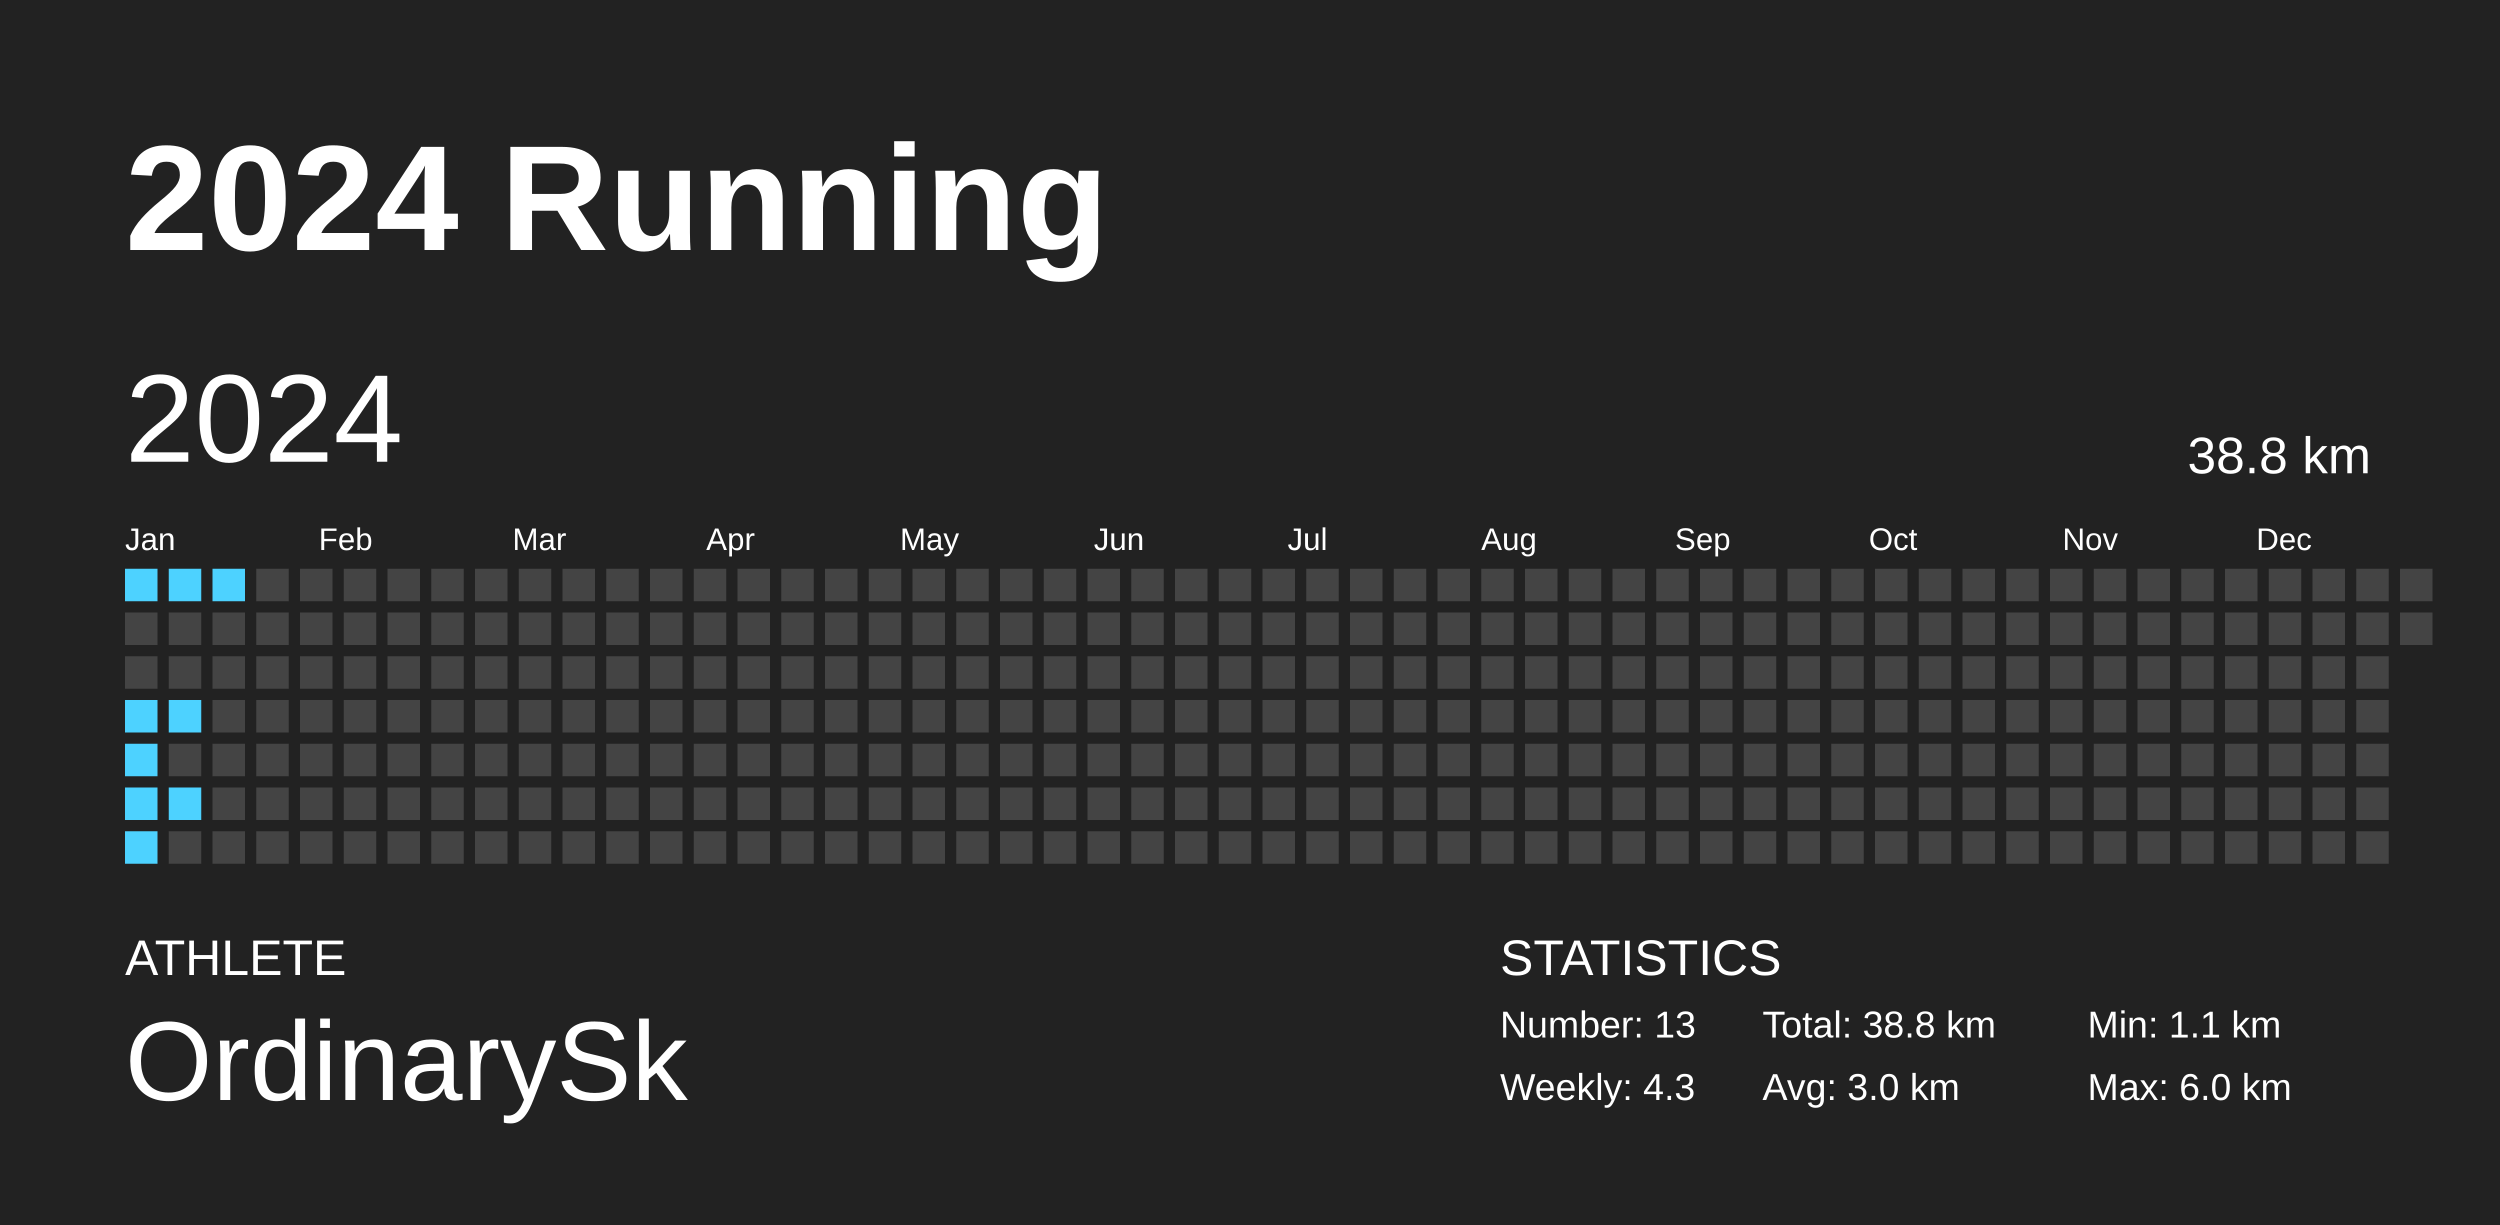
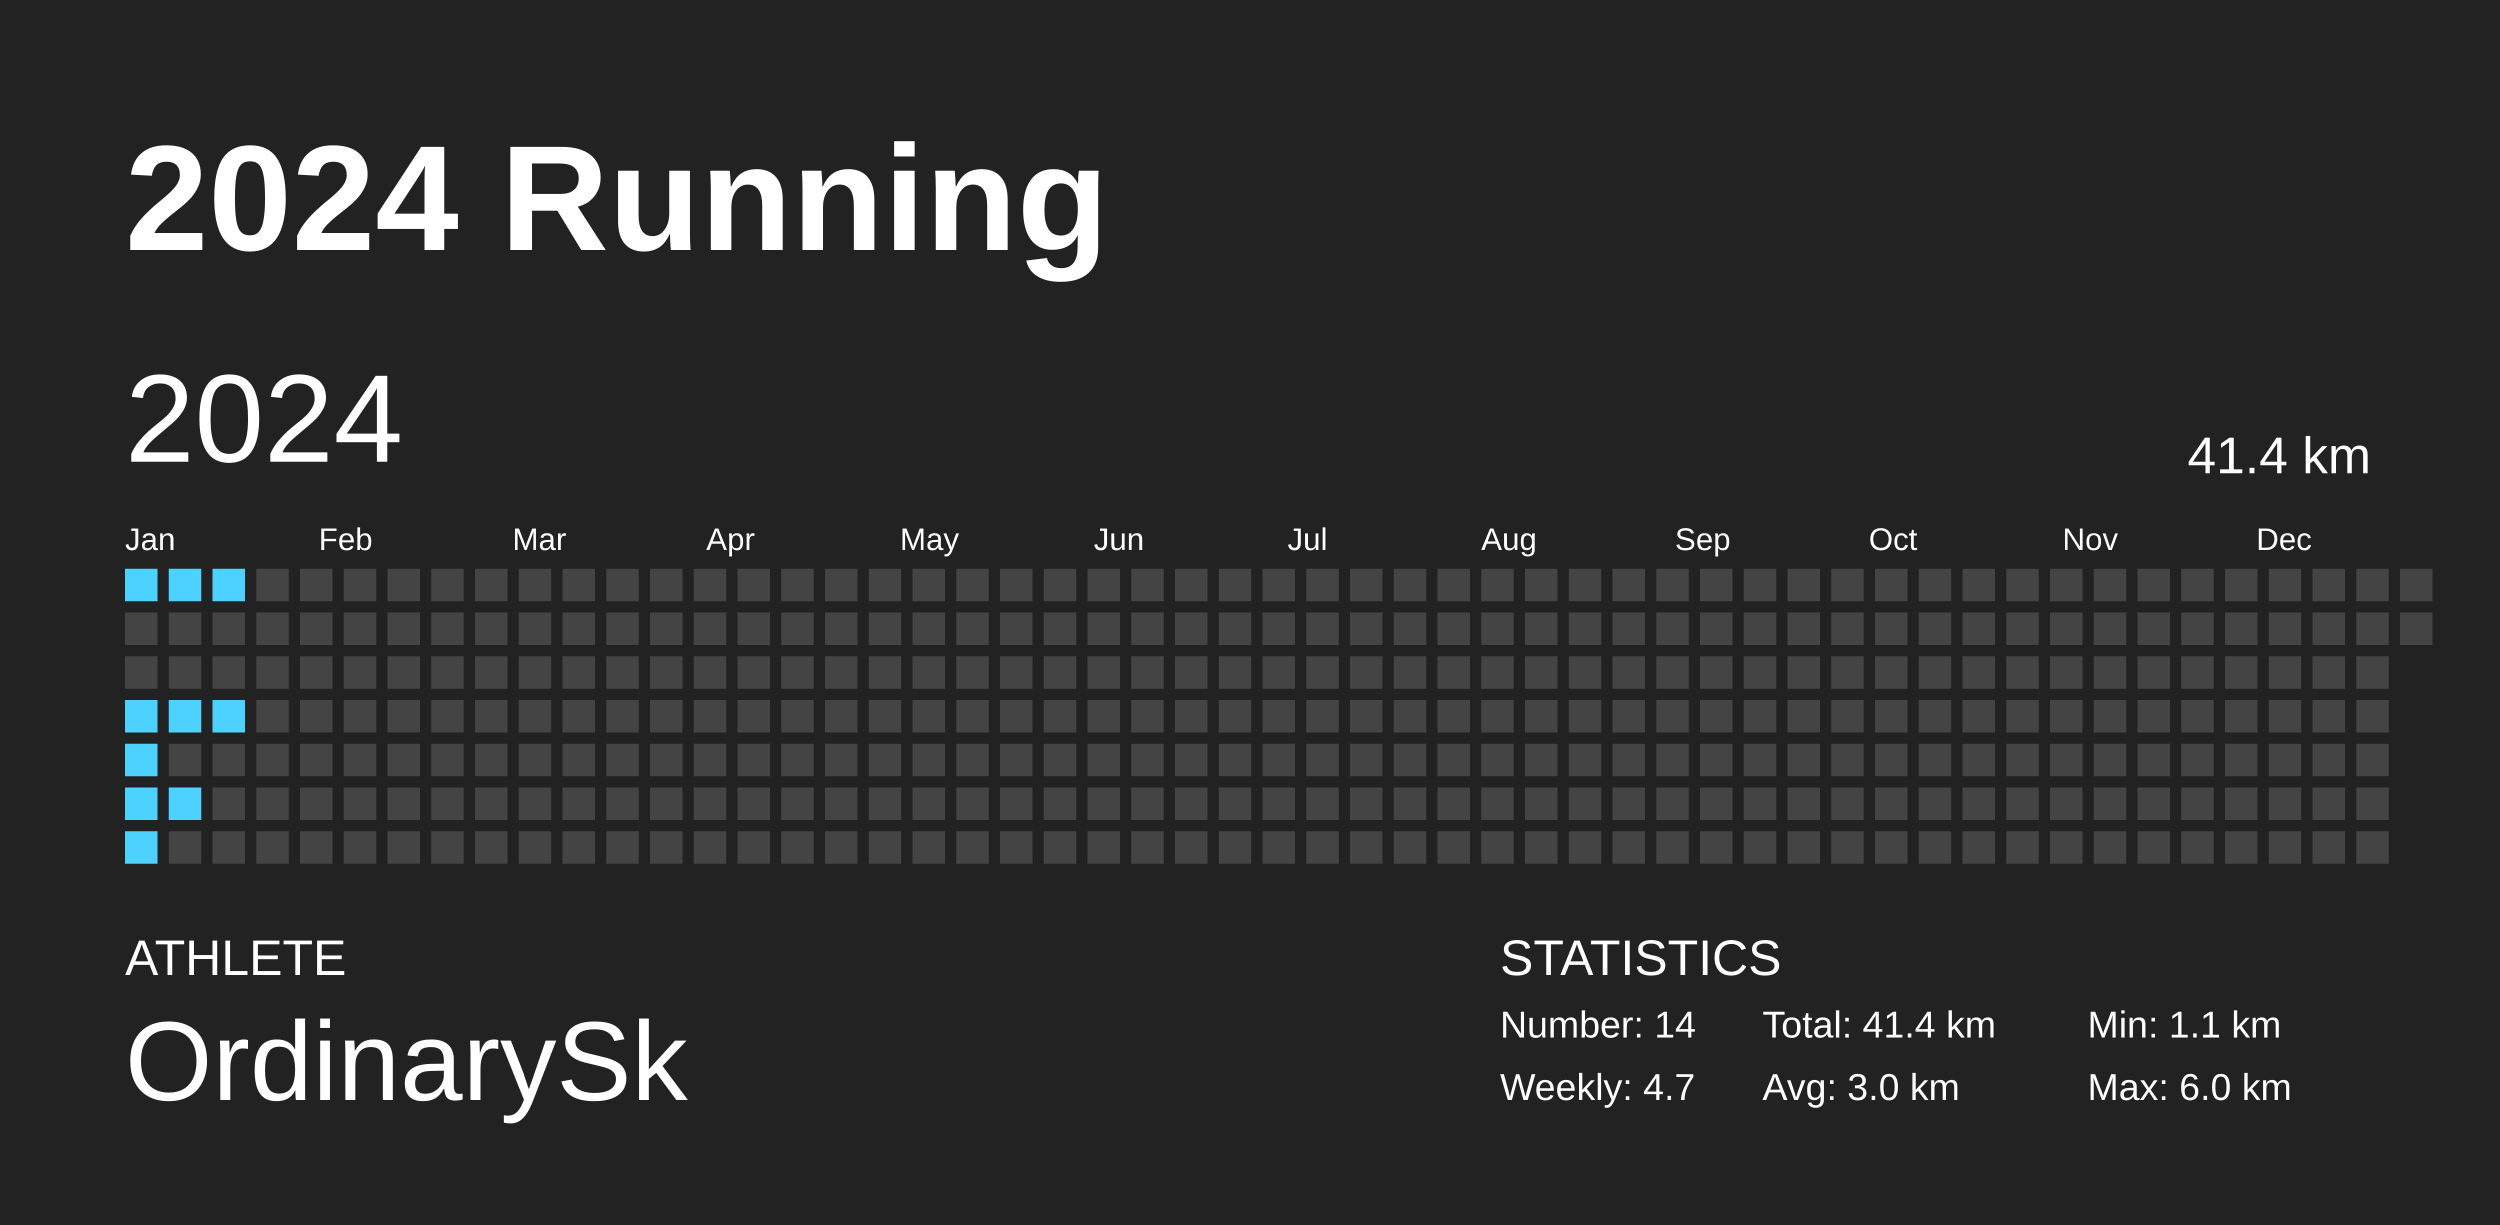
<svg xmlns="http://www.w3.org/2000/svg" baseProfile="full" height="98mm" version="1.1" viewBox="0,0,200,98" width="200mm">
  <defs />
  <rect fill="#222222" height="98" width="200" x="0" y="0" />
  <text fill="#FFFFFF" style="font-size:12px; font-family:Arial; font-weight:bold;" x="10" y="20">2024 Running</text>
  <text fill="#FFFFFF" style="font-size:4px; font-family:Arial" x="10" y="78">ATHLETE</text>
  <text fill="#FFFFFF" style="font-size:9px; font-family:Arial" x="10" y="88">OrdinarySk</text>
  <text fill="#FFFFFF" style="font-size:4px; font-family:Arial" x="120" y="78">STATISTICS</text>
-   <text fill="#FFFFFF" style="font-size:3px; font-family:Arial" x="120" y="83">Number: 13</text>
-   <text fill="#FFFFFF" style="font-size:3px; font-family:Arial" x="120" y="88">Weekly: 4.3</text>
-   <text fill="#FFFFFF" style="font-size:3px; font-family:Arial" x="141" y="83">Total: 38.8 km</text>
+   <text fill="#FFFFFF" style="font-size:3px; font-family:Arial" x="120" y="83">Number: 14</text>
+   <text fill="#FFFFFF" style="font-size:3px; font-family:Arial" x="120" y="88">Weekly: 4.7</text>
+   <text fill="#FFFFFF" style="font-size:3px; font-family:Arial" x="141" y="83">Total: 41.4 km</text>
  <text fill="#FFFFFF" style="font-size:3px; font-family:Arial" x="141" y="88">Avg: 3.0 km</text>
  <text fill="#FFFFFF" style="font-size:3px; font-family:Arial" x="167" y="83">Min: 1.1 km</text>
  <text fill="#FFFFFF" style="font-size:3px; font-family:Arial" x="167" y="88">Max: 6.0 km</text>
  <text dominant-baseline="hanging" fill="#FFFFFF" style="font-size:10.0px; font-family:Arial;" x="10" y="30">2024</text>
-   <text dominant-baseline="hanging" fill="#FFFFFF" style="font-size:4.125px; font-family:Arial;" x="175" y="35">38.8 km</text>
+   <text dominant-baseline="hanging" fill="#FFFFFF" style="font-size:4.125px; font-family:Arial;" x="175" y="35">41.4 km</text>
  <text fill="#FFFFFF" style="font-size:2.5px; font-family:Arial" x="10.0" y="44">Jan</text>
  <text fill="#FFFFFF" style="font-size:2.5px; font-family:Arial" x="25.5" y="44">Feb</text>
  <text fill="#FFFFFF" style="font-size:2.5px; font-family:Arial" x="41.0" y="44">Mar</text>
  <text fill="#FFFFFF" style="font-size:2.5px; font-family:Arial" x="56.5" y="44">Apr</text>
  <text fill="#FFFFFF" style="font-size:2.5px; font-family:Arial" x="72.0" y="44">May</text>
  <text fill="#FFFFFF" style="font-size:2.5px; font-family:Arial" x="87.5" y="44">Jun</text>
  <text fill="#FFFFFF" style="font-size:2.5px; font-family:Arial" x="103.0" y="44">Jul</text>
  <text fill="#FFFFFF" style="font-size:2.5px; font-family:Arial" x="118.5" y="44">Aug</text>
  <text fill="#FFFFFF" style="font-size:2.5px; font-family:Arial" x="134.0" y="44">Sep</text>
  <text fill="#FFFFFF" style="font-size:2.5px; font-family:Arial" x="149.5" y="44">Oct</text>
  <text fill="#FFFFFF" style="font-size:2.5px; font-family:Arial" x="165.0" y="44">Nov</text>
  <text fill="#FFFFFF" style="font-size:2.5px; font-family:Arial" x="180.5" y="44">Dec</text>
  <rect fill="#4dd2ff" height="2.6" width="2.6" x="10.0" y="45.5" />
  <rect fill="#444444" height="2.6" width="2.6" x="10.0" y="49.0" />
  <rect fill="#444444" height="2.6" width="2.6" x="10.0" y="52.5" />
  <rect fill="#4dd2ff" height="2.6" width="2.6" x="10.0" y="56.0" />
  <rect fill="#4dd2ff" height="2.6" width="2.6" x="10.0" y="59.5" />
  <rect fill="#4dd2ff" height="2.6" width="2.6" x="10.0" y="63.0" />
  <rect fill="#4dd2ff" height="2.6" width="2.6" x="10.0" y="66.5" />
  <rect fill="#4dd2ff" height="2.6" width="2.6" x="13.5" y="45.5" />
  <rect fill="#444444" height="2.6" width="2.6" x="13.5" y="49.0" />
  <rect fill="#444444" height="2.6" width="2.6" x="13.5" y="52.5" />
  <rect fill="#4dd2ff" height="2.6" width="2.6" x="13.5" y="56.0" />
  <rect fill="#444444" height="2.6" width="2.6" x="13.5" y="59.5" />
  <rect fill="#4dd2ff" height="2.6" width="2.6" x="13.5" y="63.0" />
  <rect fill="#444444" height="2.6" width="2.6" x="13.5" y="66.5" />
  <rect fill="#4dd2ff" height="2.6" width="2.6" x="17.0" y="45.5" />
  <rect fill="#444444" height="2.6" width="2.6" x="17.0" y="49.0" />
  <rect fill="#444444" height="2.6" width="2.6" x="17.0" y="52.5" />
-   <rect fill="#444444" height="2.6" width="2.6" x="17.0" y="56.0" />
+   <rect fill="#4dd2ff" height="2.6" width="2.6" x="17.0" y="56.0" />
  <rect fill="#444444" height="2.6" width="2.6" x="17.0" y="59.5" />
  <rect fill="#444444" height="2.6" width="2.6" x="17.0" y="63.0" />
  <rect fill="#444444" height="2.6" width="2.6" x="17.0" y="66.5" />
  <rect fill="#444444" height="2.6" width="2.6" x="20.5" y="45.5" />
  <rect fill="#444444" height="2.6" width="2.6" x="20.5" y="49.0" />
  <rect fill="#444444" height="2.6" width="2.6" x="20.5" y="52.5" />
  <rect fill="#444444" height="2.6" width="2.6" x="20.5" y="56.0" />
  <rect fill="#444444" height="2.6" width="2.6" x="20.5" y="59.5" />
  <rect fill="#444444" height="2.6" width="2.6" x="20.5" y="63.0" />
  <rect fill="#444444" height="2.6" width="2.6" x="20.5" y="66.5" />
  <rect fill="#444444" height="2.6" width="2.6" x="24.0" y="45.5" />
  <rect fill="#444444" height="2.6" width="2.6" x="24.0" y="49.0" />
  <rect fill="#444444" height="2.6" width="2.6" x="24.0" y="52.5" />
  <rect fill="#444444" height="2.6" width="2.6" x="24.0" y="56.0" />
  <rect fill="#444444" height="2.6" width="2.6" x="24.0" y="59.5" />
  <rect fill="#444444" height="2.6" width="2.6" x="24.0" y="63.0" />
  <rect fill="#444444" height="2.6" width="2.6" x="24.0" y="66.5" />
  <rect fill="#444444" height="2.6" width="2.6" x="27.5" y="45.5" />
  <rect fill="#444444" height="2.6" width="2.6" x="27.5" y="49.0" />
  <rect fill="#444444" height="2.6" width="2.6" x="27.5" y="52.5" />
  <rect fill="#444444" height="2.6" width="2.6" x="27.5" y="56.0" />
  <rect fill="#444444" height="2.6" width="2.6" x="27.5" y="59.5" />
  <rect fill="#444444" height="2.6" width="2.6" x="27.5" y="63.0" />
  <rect fill="#444444" height="2.6" width="2.6" x="27.5" y="66.5" />
  <rect fill="#444444" height="2.6" width="2.6" x="31.0" y="45.5" />
  <rect fill="#444444" height="2.6" width="2.6" x="31.0" y="49.0" />
  <rect fill="#444444" height="2.6" width="2.6" x="31.0" y="52.5" />
  <rect fill="#444444" height="2.6" width="2.6" x="31.0" y="56.0" />
  <rect fill="#444444" height="2.6" width="2.6" x="31.0" y="59.5" />
  <rect fill="#444444" height="2.6" width="2.6" x="31.0" y="63.0" />
  <rect fill="#444444" height="2.6" width="2.6" x="31.0" y="66.5" />
  <rect fill="#444444" height="2.6" width="2.6" x="34.5" y="45.5" />
  <rect fill="#444444" height="2.6" width="2.6" x="34.5" y="49.0" />
  <rect fill="#444444" height="2.6" width="2.6" x="34.5" y="52.5" />
  <rect fill="#444444" height="2.6" width="2.6" x="34.5" y="56.0" />
  <rect fill="#444444" height="2.6" width="2.6" x="34.5" y="59.5" />
  <rect fill="#444444" height="2.6" width="2.6" x="34.5" y="63.0" />
  <rect fill="#444444" height="2.6" width="2.6" x="34.5" y="66.5" />
  <rect fill="#444444" height="2.6" width="2.6" x="38.0" y="45.5" />
  <rect fill="#444444" height="2.6" width="2.6" x="38.0" y="49.0" />
  <rect fill="#444444" height="2.6" width="2.6" x="38.0" y="52.5" />
  <rect fill="#444444" height="2.6" width="2.6" x="38.0" y="56.0" />
  <rect fill="#444444" height="2.6" width="2.6" x="38.0" y="59.5" />
  <rect fill="#444444" height="2.6" width="2.6" x="38.0" y="63.0" />
  <rect fill="#444444" height="2.6" width="2.6" x="38.0" y="66.5" />
  <rect fill="#444444" height="2.6" width="2.6" x="41.5" y="45.5" />
  <rect fill="#444444" height="2.6" width="2.6" x="41.5" y="49.0" />
  <rect fill="#444444" height="2.6" width="2.6" x="41.5" y="52.5" />
  <rect fill="#444444" height="2.6" width="2.6" x="41.5" y="56.0" />
  <rect fill="#444444" height="2.6" width="2.6" x="41.5" y="59.5" />
  <rect fill="#444444" height="2.6" width="2.6" x="41.5" y="63.0" />
  <rect fill="#444444" height="2.6" width="2.6" x="41.5" y="66.5" />
  <rect fill="#444444" height="2.6" width="2.6" x="45.0" y="45.5" />
  <rect fill="#444444" height="2.6" width="2.6" x="45.0" y="49.0" />
  <rect fill="#444444" height="2.6" width="2.6" x="45.0" y="52.5" />
  <rect fill="#444444" height="2.6" width="2.6" x="45.0" y="56.0" />
  <rect fill="#444444" height="2.6" width="2.6" x="45.0" y="59.5" />
  <rect fill="#444444" height="2.6" width="2.6" x="45.0" y="63.0" />
  <rect fill="#444444" height="2.6" width="2.6" x="45.0" y="66.5" />
  <rect fill="#444444" height="2.6" width="2.6" x="48.5" y="45.5" />
  <rect fill="#444444" height="2.6" width="2.6" x="48.5" y="49.0" />
  <rect fill="#444444" height="2.6" width="2.6" x="48.5" y="52.5" />
  <rect fill="#444444" height="2.6" width="2.6" x="48.5" y="56.0" />
  <rect fill="#444444" height="2.6" width="2.6" x="48.5" y="59.5" />
  <rect fill="#444444" height="2.6" width="2.6" x="48.5" y="63.0" />
  <rect fill="#444444" height="2.6" width="2.6" x="48.5" y="66.5" />
  <rect fill="#444444" height="2.6" width="2.6" x="52.0" y="45.5" />
  <rect fill="#444444" height="2.6" width="2.6" x="52.0" y="49.0" />
  <rect fill="#444444" height="2.6" width="2.6" x="52.0" y="52.5" />
  <rect fill="#444444" height="2.6" width="2.6" x="52.0" y="56.0" />
  <rect fill="#444444" height="2.6" width="2.6" x="52.0" y="59.5" />
  <rect fill="#444444" height="2.6" width="2.6" x="52.0" y="63.0" />
  <rect fill="#444444" height="2.6" width="2.6" x="52.0" y="66.5" />
  <rect fill="#444444" height="2.6" width="2.6" x="55.5" y="45.5" />
  <rect fill="#444444" height="2.6" width="2.6" x="55.5" y="49.0" />
  <rect fill="#444444" height="2.6" width="2.6" x="55.5" y="52.5" />
  <rect fill="#444444" height="2.6" width="2.6" x="55.5" y="56.0" />
  <rect fill="#444444" height="2.6" width="2.6" x="55.5" y="59.5" />
  <rect fill="#444444" height="2.6" width="2.6" x="55.5" y="63.0" />
  <rect fill="#444444" height="2.6" width="2.6" x="55.5" y="66.5" />
  <rect fill="#444444" height="2.6" width="2.6" x="59.0" y="45.5" />
  <rect fill="#444444" height="2.6" width="2.6" x="59.0" y="49.0" />
  <rect fill="#444444" height="2.6" width="2.6" x="59.0" y="52.5" />
  <rect fill="#444444" height="2.6" width="2.6" x="59.0" y="56.0" />
  <rect fill="#444444" height="2.6" width="2.6" x="59.0" y="59.5" />
  <rect fill="#444444" height="2.6" width="2.6" x="59.0" y="63.0" />
  <rect fill="#444444" height="2.6" width="2.6" x="59.0" y="66.5" />
  <rect fill="#444444" height="2.6" width="2.6" x="62.5" y="45.5" />
  <rect fill="#444444" height="2.6" width="2.6" x="62.5" y="49.0" />
  <rect fill="#444444" height="2.6" width="2.6" x="62.5" y="52.5" />
  <rect fill="#444444" height="2.6" width="2.6" x="62.5" y="56.0" />
  <rect fill="#444444" height="2.6" width="2.6" x="62.5" y="59.5" />
  <rect fill="#444444" height="2.6" width="2.6" x="62.5" y="63.0" />
  <rect fill="#444444" height="2.6" width="2.6" x="62.5" y="66.5" />
  <rect fill="#444444" height="2.6" width="2.6" x="66.0" y="45.5" />
  <rect fill="#444444" height="2.6" width="2.6" x="66.0" y="49.0" />
  <rect fill="#444444" height="2.6" width="2.6" x="66.0" y="52.5" />
  <rect fill="#444444" height="2.6" width="2.6" x="66.0" y="56.0" />
  <rect fill="#444444" height="2.6" width="2.6" x="66.0" y="59.5" />
  <rect fill="#444444" height="2.6" width="2.6" x="66.0" y="63.0" />
  <rect fill="#444444" height="2.6" width="2.6" x="66.0" y="66.5" />
  <rect fill="#444444" height="2.6" width="2.6" x="69.5" y="45.5" />
  <rect fill="#444444" height="2.6" width="2.6" x="69.5" y="49.0" />
  <rect fill="#444444" height="2.6" width="2.6" x="69.5" y="52.5" />
  <rect fill="#444444" height="2.6" width="2.6" x="69.5" y="56.0" />
  <rect fill="#444444" height="2.6" width="2.6" x="69.5" y="59.5" />
  <rect fill="#444444" height="2.6" width="2.6" x="69.5" y="63.0" />
  <rect fill="#444444" height="2.6" width="2.6" x="69.5" y="66.5" />
  <rect fill="#444444" height="2.6" width="2.6" x="73.0" y="45.5" />
  <rect fill="#444444" height="2.6" width="2.6" x="73.0" y="49.0" />
  <rect fill="#444444" height="2.6" width="2.6" x="73.0" y="52.5" />
  <rect fill="#444444" height="2.6" width="2.6" x="73.0" y="56.0" />
  <rect fill="#444444" height="2.6" width="2.6" x="73.0" y="59.5" />
  <rect fill="#444444" height="2.6" width="2.6" x="73.0" y="63.0" />
  <rect fill="#444444" height="2.6" width="2.6" x="73.0" y="66.5" />
  <rect fill="#444444" height="2.6" width="2.6" x="76.5" y="45.5" />
  <rect fill="#444444" height="2.6" width="2.6" x="76.5" y="49.0" />
  <rect fill="#444444" height="2.6" width="2.6" x="76.5" y="52.5" />
  <rect fill="#444444" height="2.6" width="2.6" x="76.5" y="56.0" />
  <rect fill="#444444" height="2.6" width="2.6" x="76.5" y="59.5" />
  <rect fill="#444444" height="2.6" width="2.6" x="76.5" y="63.0" />
  <rect fill="#444444" height="2.6" width="2.6" x="76.5" y="66.5" />
  <rect fill="#444444" height="2.6" width="2.6" x="80.0" y="45.5" />
  <rect fill="#444444" height="2.6" width="2.6" x="80.0" y="49.0" />
  <rect fill="#444444" height="2.6" width="2.6" x="80.0" y="52.5" />
  <rect fill="#444444" height="2.6" width="2.6" x="80.0" y="56.0" />
  <rect fill="#444444" height="2.6" width="2.6" x="80.0" y="59.5" />
  <rect fill="#444444" height="2.6" width="2.6" x="80.0" y="63.0" />
  <rect fill="#444444" height="2.6" width="2.6" x="80.0" y="66.5" />
  <rect fill="#444444" height="2.6" width="2.6" x="83.5" y="45.5" />
  <rect fill="#444444" height="2.6" width="2.6" x="83.5" y="49.0" />
  <rect fill="#444444" height="2.6" width="2.6" x="83.5" y="52.5" />
  <rect fill="#444444" height="2.6" width="2.6" x="83.5" y="56.0" />
  <rect fill="#444444" height="2.6" width="2.6" x="83.5" y="59.5" />
  <rect fill="#444444" height="2.6" width="2.6" x="83.5" y="63.0" />
  <rect fill="#444444" height="2.6" width="2.6" x="83.5" y="66.5" />
  <rect fill="#444444" height="2.6" width="2.6" x="87.0" y="45.5" />
  <rect fill="#444444" height="2.6" width="2.6" x="87.0" y="49.0" />
  <rect fill="#444444" height="2.6" width="2.6" x="87.0" y="52.5" />
  <rect fill="#444444" height="2.6" width="2.6" x="87.0" y="56.0" />
  <rect fill="#444444" height="2.6" width="2.6" x="87.0" y="59.5" />
  <rect fill="#444444" height="2.6" width="2.6" x="87.0" y="63.0" />
  <rect fill="#444444" height="2.6" width="2.6" x="87.0" y="66.5" />
  <rect fill="#444444" height="2.6" width="2.6" x="90.5" y="45.5" />
  <rect fill="#444444" height="2.6" width="2.6" x="90.5" y="49.0" />
  <rect fill="#444444" height="2.6" width="2.6" x="90.5" y="52.5" />
  <rect fill="#444444" height="2.6" width="2.6" x="90.5" y="56.0" />
  <rect fill="#444444" height="2.6" width="2.6" x="90.5" y="59.5" />
  <rect fill="#444444" height="2.6" width="2.6" x="90.5" y="63.0" />
  <rect fill="#444444" height="2.6" width="2.6" x="90.5" y="66.5" />
  <rect fill="#444444" height="2.6" width="2.6" x="94.0" y="45.5" />
  <rect fill="#444444" height="2.6" width="2.6" x="94.0" y="49.0" />
  <rect fill="#444444" height="2.6" width="2.6" x="94.0" y="52.5" />
  <rect fill="#444444" height="2.6" width="2.6" x="94.0" y="56.0" />
  <rect fill="#444444" height="2.6" width="2.6" x="94.0" y="59.5" />
  <rect fill="#444444" height="2.6" width="2.6" x="94.0" y="63.0" />
  <rect fill="#444444" height="2.6" width="2.6" x="94.0" y="66.5" />
  <rect fill="#444444" height="2.6" width="2.6" x="97.5" y="45.5" />
  <rect fill="#444444" height="2.6" width="2.6" x="97.5" y="49.0" />
  <rect fill="#444444" height="2.6" width="2.6" x="97.5" y="52.5" />
  <rect fill="#444444" height="2.6" width="2.6" x="97.5" y="56.0" />
  <rect fill="#444444" height="2.6" width="2.6" x="97.5" y="59.5" />
  <rect fill="#444444" height="2.6" width="2.6" x="97.5" y="63.0" />
  <rect fill="#444444" height="2.6" width="2.6" x="97.5" y="66.5" />
  <rect fill="#444444" height="2.6" width="2.6" x="101.0" y="45.5" />
  <rect fill="#444444" height="2.6" width="2.6" x="101.0" y="49.0" />
  <rect fill="#444444" height="2.6" width="2.6" x="101.0" y="52.5" />
  <rect fill="#444444" height="2.6" width="2.6" x="101.0" y="56.0" />
  <rect fill="#444444" height="2.6" width="2.6" x="101.0" y="59.5" />
  <rect fill="#444444" height="2.6" width="2.6" x="101.0" y="63.0" />
  <rect fill="#444444" height="2.6" width="2.6" x="101.0" y="66.5" />
  <rect fill="#444444" height="2.6" width="2.6" x="104.5" y="45.5" />
  <rect fill="#444444" height="2.6" width="2.6" x="104.5" y="49.0" />
  <rect fill="#444444" height="2.6" width="2.6" x="104.5" y="52.5" />
  <rect fill="#444444" height="2.6" width="2.6" x="104.5" y="56.0" />
  <rect fill="#444444" height="2.6" width="2.6" x="104.5" y="59.5" />
  <rect fill="#444444" height="2.6" width="2.6" x="104.5" y="63.0" />
  <rect fill="#444444" height="2.6" width="2.6" x="104.5" y="66.5" />
  <rect fill="#444444" height="2.6" width="2.6" x="108.0" y="45.5" />
  <rect fill="#444444" height="2.6" width="2.6" x="108.0" y="49.0" />
  <rect fill="#444444" height="2.6" width="2.6" x="108.0" y="52.5" />
  <rect fill="#444444" height="2.6" width="2.6" x="108.0" y="56.0" />
  <rect fill="#444444" height="2.6" width="2.6" x="108.0" y="59.5" />
  <rect fill="#444444" height="2.6" width="2.6" x="108.0" y="63.0" />
  <rect fill="#444444" height="2.6" width="2.6" x="108.0" y="66.5" />
  <rect fill="#444444" height="2.6" width="2.6" x="111.5" y="45.5" />
  <rect fill="#444444" height="2.6" width="2.6" x="111.5" y="49.0" />
  <rect fill="#444444" height="2.6" width="2.6" x="111.5" y="52.5" />
  <rect fill="#444444" height="2.6" width="2.6" x="111.5" y="56.0" />
  <rect fill="#444444" height="2.6" width="2.6" x="111.5" y="59.5" />
  <rect fill="#444444" height="2.6" width="2.6" x="111.5" y="63.0" />
  <rect fill="#444444" height="2.6" width="2.6" x="111.5" y="66.5" />
  <rect fill="#444444" height="2.6" width="2.6" x="115.0" y="45.5" />
  <rect fill="#444444" height="2.6" width="2.6" x="115.0" y="49.0" />
  <rect fill="#444444" height="2.6" width="2.6" x="115.0" y="52.5" />
  <rect fill="#444444" height="2.6" width="2.6" x="115.0" y="56.0" />
  <rect fill="#444444" height="2.6" width="2.6" x="115.0" y="59.5" />
  <rect fill="#444444" height="2.6" width="2.6" x="115.0" y="63.0" />
  <rect fill="#444444" height="2.6" width="2.6" x="115.0" y="66.5" />
  <rect fill="#444444" height="2.6" width="2.6" x="118.5" y="45.5" />
  <rect fill="#444444" height="2.6" width="2.6" x="118.5" y="49.0" />
  <rect fill="#444444" height="2.6" width="2.6" x="118.5" y="52.5" />
  <rect fill="#444444" height="2.6" width="2.6" x="118.5" y="56.0" />
  <rect fill="#444444" height="2.6" width="2.6" x="118.5" y="59.5" />
  <rect fill="#444444" height="2.6" width="2.6" x="118.5" y="63.0" />
  <rect fill="#444444" height="2.6" width="2.6" x="118.5" y="66.5" />
  <rect fill="#444444" height="2.6" width="2.6" x="122.0" y="45.5" />
  <rect fill="#444444" height="2.6" width="2.6" x="122.0" y="49.0" />
  <rect fill="#444444" height="2.6" width="2.6" x="122.0" y="52.5" />
  <rect fill="#444444" height="2.6" width="2.6" x="122.0" y="56.0" />
  <rect fill="#444444" height="2.6" width="2.6" x="122.0" y="59.5" />
  <rect fill="#444444" height="2.6" width="2.6" x="122.0" y="63.0" />
  <rect fill="#444444" height="2.6" width="2.6" x="122.0" y="66.5" />
  <rect fill="#444444" height="2.6" width="2.6" x="125.5" y="45.5" />
  <rect fill="#444444" height="2.6" width="2.6" x="125.5" y="49.0" />
  <rect fill="#444444" height="2.6" width="2.6" x="125.5" y="52.5" />
  <rect fill="#444444" height="2.6" width="2.6" x="125.5" y="56.0" />
  <rect fill="#444444" height="2.6" width="2.6" x="125.5" y="59.5" />
  <rect fill="#444444" height="2.6" width="2.6" x="125.5" y="63.0" />
  <rect fill="#444444" height="2.6" width="2.6" x="125.5" y="66.5" />
  <rect fill="#444444" height="2.6" width="2.6" x="129.0" y="45.5" />
  <rect fill="#444444" height="2.6" width="2.6" x="129.0" y="49.0" />
  <rect fill="#444444" height="2.6" width="2.6" x="129.0" y="52.5" />
  <rect fill="#444444" height="2.6" width="2.6" x="129.0" y="56.0" />
  <rect fill="#444444" height="2.6" width="2.6" x="129.0" y="59.5" />
  <rect fill="#444444" height="2.6" width="2.6" x="129.0" y="63.0" />
  <rect fill="#444444" height="2.6" width="2.6" x="129.0" y="66.5" />
  <rect fill="#444444" height="2.6" width="2.6" x="132.5" y="45.5" />
  <rect fill="#444444" height="2.6" width="2.6" x="132.5" y="49.0" />
  <rect fill="#444444" height="2.6" width="2.6" x="132.5" y="52.5" />
  <rect fill="#444444" height="2.6" width="2.6" x="132.5" y="56.0" />
  <rect fill="#444444" height="2.6" width="2.6" x="132.5" y="59.5" />
  <rect fill="#444444" height="2.6" width="2.6" x="132.5" y="63.0" />
  <rect fill="#444444" height="2.6" width="2.6" x="132.5" y="66.5" />
  <rect fill="#444444" height="2.6" width="2.6" x="136.0" y="45.5" />
  <rect fill="#444444" height="2.6" width="2.6" x="136.0" y="49.0" />
  <rect fill="#444444" height="2.6" width="2.6" x="136.0" y="52.5" />
  <rect fill="#444444" height="2.6" width="2.6" x="136.0" y="56.0" />
  <rect fill="#444444" height="2.6" width="2.6" x="136.0" y="59.5" />
  <rect fill="#444444" height="2.6" width="2.6" x="136.0" y="63.0" />
  <rect fill="#444444" height="2.6" width="2.6" x="136.0" y="66.5" />
  <rect fill="#444444" height="2.6" width="2.6" x="139.5" y="45.5" />
  <rect fill="#444444" height="2.6" width="2.6" x="139.5" y="49.0" />
  <rect fill="#444444" height="2.6" width="2.6" x="139.5" y="52.5" />
  <rect fill="#444444" height="2.6" width="2.6" x="139.5" y="56.0" />
  <rect fill="#444444" height="2.6" width="2.6" x="139.5" y="59.5" />
  <rect fill="#444444" height="2.6" width="2.6" x="139.5" y="63.0" />
  <rect fill="#444444" height="2.6" width="2.6" x="139.5" y="66.5" />
  <rect fill="#444444" height="2.6" width="2.6" x="143.0" y="45.5" />
  <rect fill="#444444" height="2.6" width="2.6" x="143.0" y="49.0" />
  <rect fill="#444444" height="2.6" width="2.6" x="143.0" y="52.5" />
  <rect fill="#444444" height="2.6" width="2.6" x="143.0" y="56.0" />
  <rect fill="#444444" height="2.6" width="2.6" x="143.0" y="59.5" />
  <rect fill="#444444" height="2.6" width="2.6" x="143.0" y="63.0" />
  <rect fill="#444444" height="2.6" width="2.6" x="143.0" y="66.5" />
  <rect fill="#444444" height="2.6" width="2.6" x="146.5" y="45.5" />
  <rect fill="#444444" height="2.6" width="2.6" x="146.5" y="49.0" />
  <rect fill="#444444" height="2.6" width="2.6" x="146.5" y="52.5" />
  <rect fill="#444444" height="2.6" width="2.6" x="146.5" y="56.0" />
  <rect fill="#444444" height="2.6" width="2.6" x="146.5" y="59.5" />
  <rect fill="#444444" height="2.6" width="2.6" x="146.5" y="63.0" />
  <rect fill="#444444" height="2.6" width="2.6" x="146.5" y="66.5" />
  <rect fill="#444444" height="2.6" width="2.6" x="150.0" y="45.5" />
  <rect fill="#444444" height="2.6" width="2.6" x="150.0" y="49.0" />
  <rect fill="#444444" height="2.6" width="2.6" x="150.0" y="52.5" />
  <rect fill="#444444" height="2.6" width="2.6" x="150.0" y="56.0" />
  <rect fill="#444444" height="2.6" width="2.6" x="150.0" y="59.5" />
  <rect fill="#444444" height="2.6" width="2.6" x="150.0" y="63.0" />
  <rect fill="#444444" height="2.6" width="2.6" x="150.0" y="66.5" />
  <rect fill="#444444" height="2.6" width="2.6" x="153.5" y="45.5" />
  <rect fill="#444444" height="2.6" width="2.6" x="153.5" y="49.0" />
  <rect fill="#444444" height="2.6" width="2.6" x="153.5" y="52.5" />
  <rect fill="#444444" height="2.6" width="2.6" x="153.5" y="56.0" />
  <rect fill="#444444" height="2.6" width="2.6" x="153.5" y="59.5" />
  <rect fill="#444444" height="2.6" width="2.6" x="153.5" y="63.0" />
  <rect fill="#444444" height="2.6" width="2.6" x="153.5" y="66.5" />
  <rect fill="#444444" height="2.6" width="2.6" x="157.0" y="45.5" />
  <rect fill="#444444" height="2.6" width="2.6" x="157.0" y="49.0" />
  <rect fill="#444444" height="2.6" width="2.6" x="157.0" y="52.5" />
  <rect fill="#444444" height="2.6" width="2.6" x="157.0" y="56.0" />
  <rect fill="#444444" height="2.6" width="2.6" x="157.0" y="59.5" />
  <rect fill="#444444" height="2.6" width="2.6" x="157.0" y="63.0" />
  <rect fill="#444444" height="2.6" width="2.6" x="157.0" y="66.5" />
  <rect fill="#444444" height="2.6" width="2.6" x="160.5" y="45.5" />
  <rect fill="#444444" height="2.6" width="2.6" x="160.5" y="49.0" />
  <rect fill="#444444" height="2.6" width="2.6" x="160.5" y="52.5" />
  <rect fill="#444444" height="2.6" width="2.6" x="160.5" y="56.0" />
  <rect fill="#444444" height="2.6" width="2.6" x="160.5" y="59.5" />
  <rect fill="#444444" height="2.6" width="2.6" x="160.5" y="63.0" />
  <rect fill="#444444" height="2.6" width="2.6" x="160.5" y="66.5" />
  <rect fill="#444444" height="2.6" width="2.6" x="164.0" y="45.5" />
  <rect fill="#444444" height="2.6" width="2.6" x="164.0" y="49.0" />
  <rect fill="#444444" height="2.6" width="2.6" x="164.0" y="52.5" />
  <rect fill="#444444" height="2.6" width="2.6" x="164.0" y="56.0" />
  <rect fill="#444444" height="2.6" width="2.6" x="164.0" y="59.5" />
  <rect fill="#444444" height="2.6" width="2.6" x="164.0" y="63.0" />
  <rect fill="#444444" height="2.6" width="2.6" x="164.0" y="66.5" />
  <rect fill="#444444" height="2.6" width="2.6" x="167.5" y="45.5" />
  <rect fill="#444444" height="2.6" width="2.6" x="167.5" y="49.0" />
  <rect fill="#444444" height="2.6" width="2.6" x="167.5" y="52.5" />
  <rect fill="#444444" height="2.6" width="2.6" x="167.5" y="56.0" />
  <rect fill="#444444" height="2.6" width="2.6" x="167.5" y="59.5" />
  <rect fill="#444444" height="2.6" width="2.6" x="167.5" y="63.0" />
  <rect fill="#444444" height="2.6" width="2.6" x="167.5" y="66.5" />
  <rect fill="#444444" height="2.6" width="2.6" x="171.0" y="45.5" />
  <rect fill="#444444" height="2.6" width="2.6" x="171.0" y="49.0" />
  <rect fill="#444444" height="2.6" width="2.6" x="171.0" y="52.5" />
  <rect fill="#444444" height="2.6" width="2.6" x="171.0" y="56.0" />
  <rect fill="#444444" height="2.6" width="2.6" x="171.0" y="59.5" />
  <rect fill="#444444" height="2.6" width="2.6" x="171.0" y="63.0" />
  <rect fill="#444444" height="2.6" width="2.6" x="171.0" y="66.5" />
  <rect fill="#444444" height="2.6" width="2.6" x="174.5" y="45.5" />
  <rect fill="#444444" height="2.6" width="2.6" x="174.5" y="49.0" />
  <rect fill="#444444" height="2.6" width="2.6" x="174.5" y="52.5" />
  <rect fill="#444444" height="2.6" width="2.6" x="174.5" y="56.0" />
  <rect fill="#444444" height="2.6" width="2.6" x="174.5" y="59.5" />
  <rect fill="#444444" height="2.6" width="2.6" x="174.5" y="63.0" />
  <rect fill="#444444" height="2.6" width="2.6" x="174.5" y="66.5" />
  <rect fill="#444444" height="2.6" width="2.6" x="178.0" y="45.5" />
  <rect fill="#444444" height="2.6" width="2.6" x="178.0" y="49.0" />
  <rect fill="#444444" height="2.6" width="2.6" x="178.0" y="52.5" />
  <rect fill="#444444" height="2.6" width="2.6" x="178.0" y="56.0" />
  <rect fill="#444444" height="2.6" width="2.6" x="178.0" y="59.5" />
  <rect fill="#444444" height="2.6" width="2.6" x="178.0" y="63.0" />
  <rect fill="#444444" height="2.6" width="2.6" x="178.0" y="66.5" />
  <rect fill="#444444" height="2.6" width="2.6" x="181.5" y="45.5" />
  <rect fill="#444444" height="2.6" width="2.6" x="181.5" y="49.0" />
  <rect fill="#444444" height="2.6" width="2.6" x="181.5" y="52.5" />
  <rect fill="#444444" height="2.6" width="2.6" x="181.5" y="56.0" />
  <rect fill="#444444" height="2.6" width="2.6" x="181.5" y="59.5" />
  <rect fill="#444444" height="2.6" width="2.6" x="181.5" y="63.0" />
  <rect fill="#444444" height="2.6" width="2.6" x="181.5" y="66.5" />
  <rect fill="#444444" height="2.6" width="2.6" x="185.0" y="45.5" />
  <rect fill="#444444" height="2.6" width="2.6" x="185.0" y="49.0" />
  <rect fill="#444444" height="2.6" width="2.6" x="185.0" y="52.5" />
  <rect fill="#444444" height="2.6" width="2.6" x="185.0" y="56.0" />
  <rect fill="#444444" height="2.6" width="2.6" x="185.0" y="59.5" />
  <rect fill="#444444" height="2.6" width="2.6" x="185.0" y="63.0" />
  <rect fill="#444444" height="2.6" width="2.6" x="185.0" y="66.5" />
  <rect fill="#444444" height="2.6" width="2.6" x="188.5" y="45.5" />
  <rect fill="#444444" height="2.6" width="2.6" x="188.5" y="49.0" />
  <rect fill="#444444" height="2.6" width="2.6" x="188.5" y="52.5" />
  <rect fill="#444444" height="2.6" width="2.6" x="188.5" y="56.0" />
  <rect fill="#444444" height="2.6" width="2.6" x="188.5" y="59.5" />
  <rect fill="#444444" height="2.6" width="2.6" x="188.5" y="63.0" />
  <rect fill="#444444" height="2.6" width="2.6" x="188.5" y="66.5" />
  <rect fill="#444444" height="2.6" width="2.6" x="192.0" y="45.5" />
  <rect fill="#444444" height="2.6" width="2.6" x="192.0" y="49.0" />
</svg>
